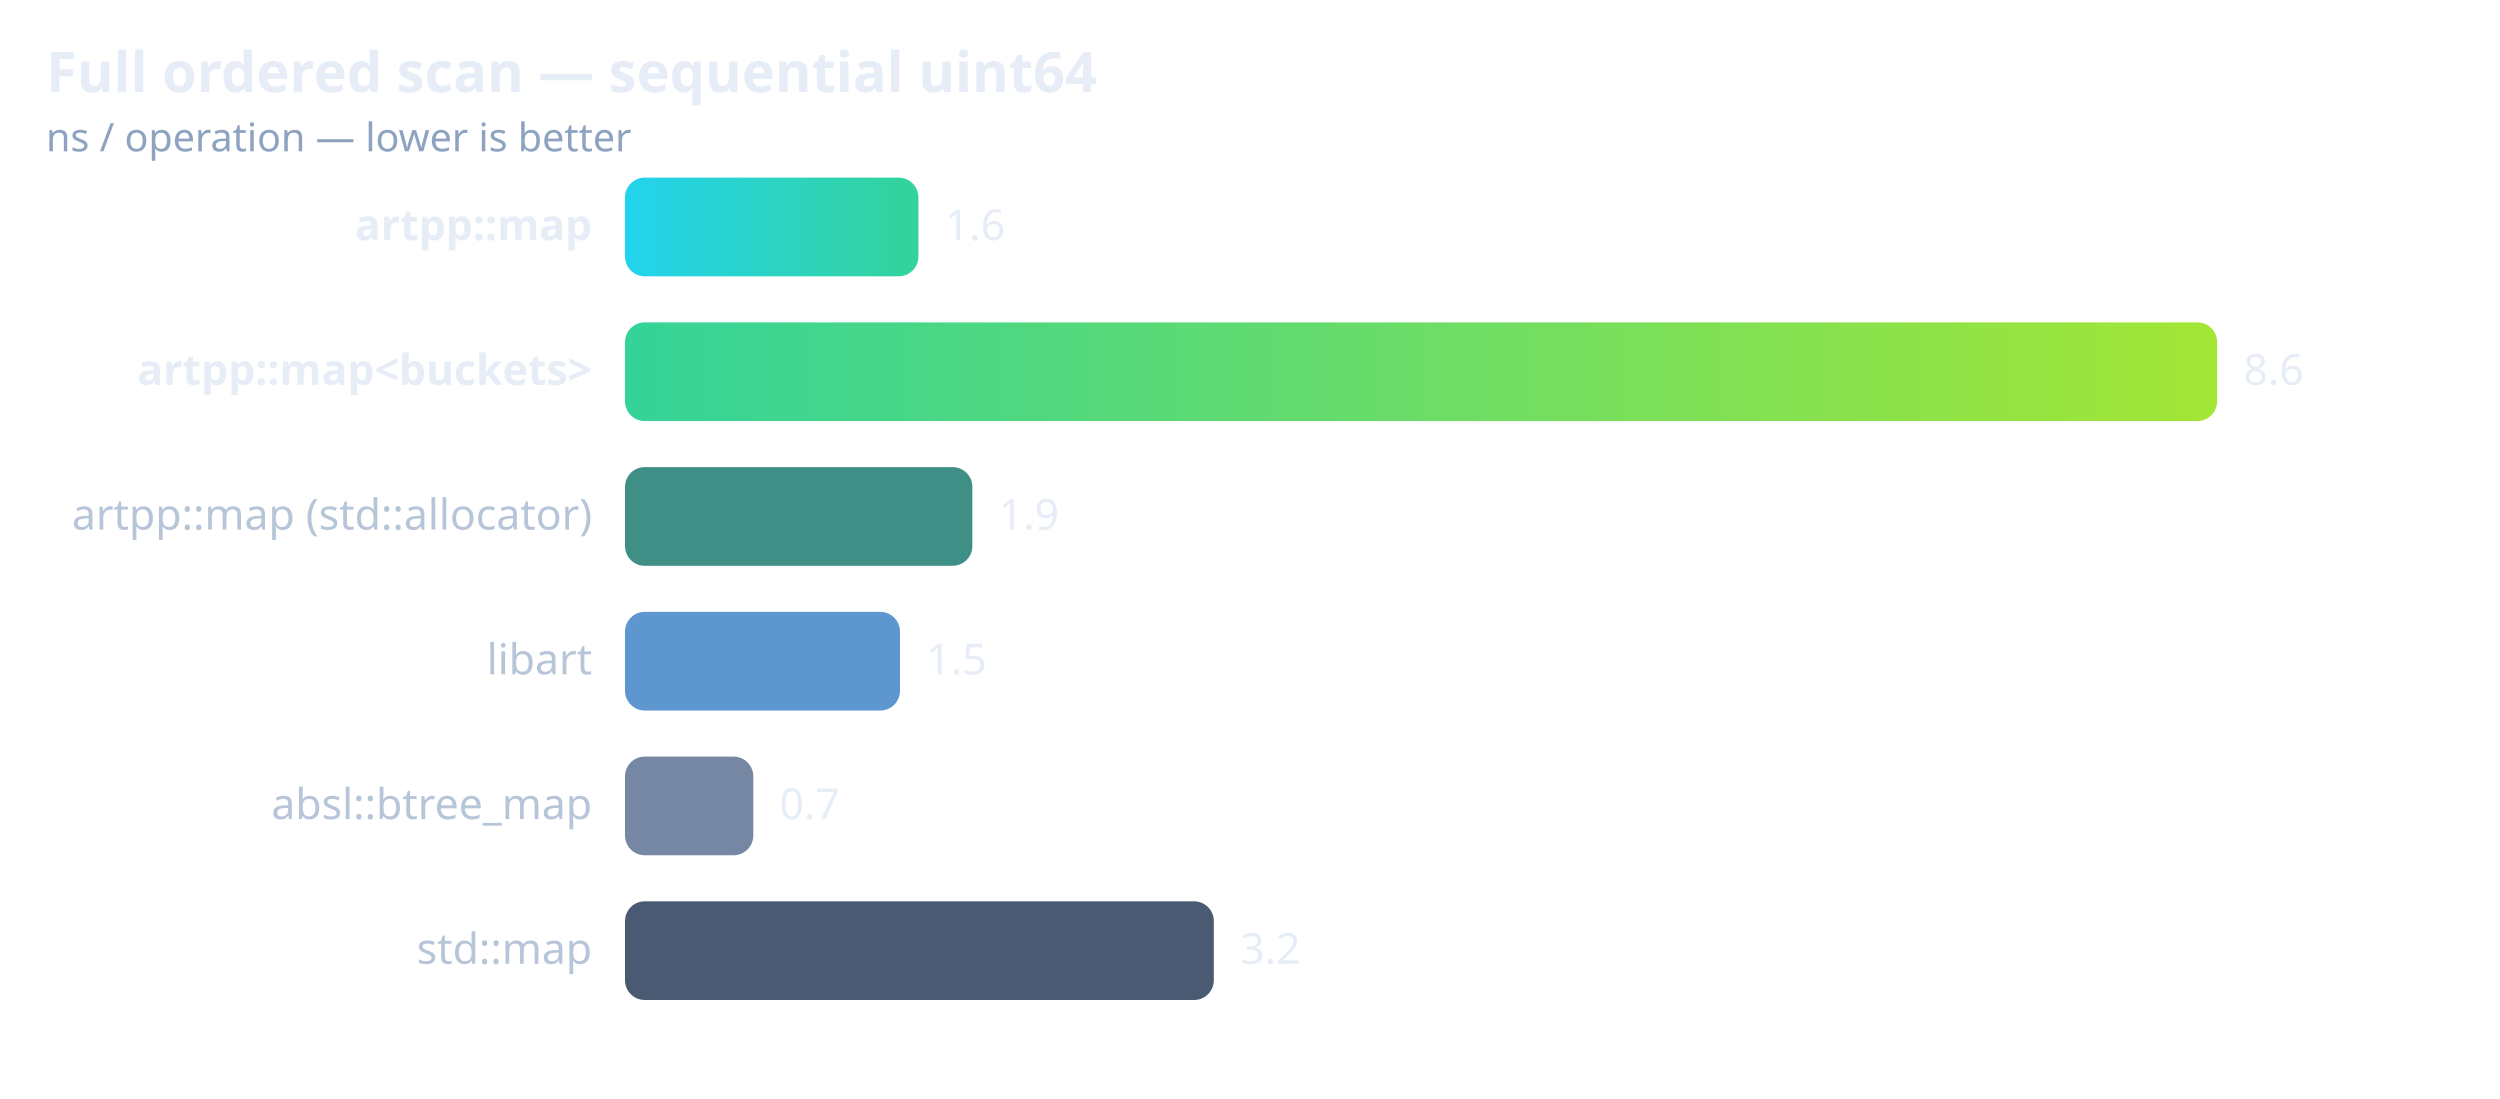
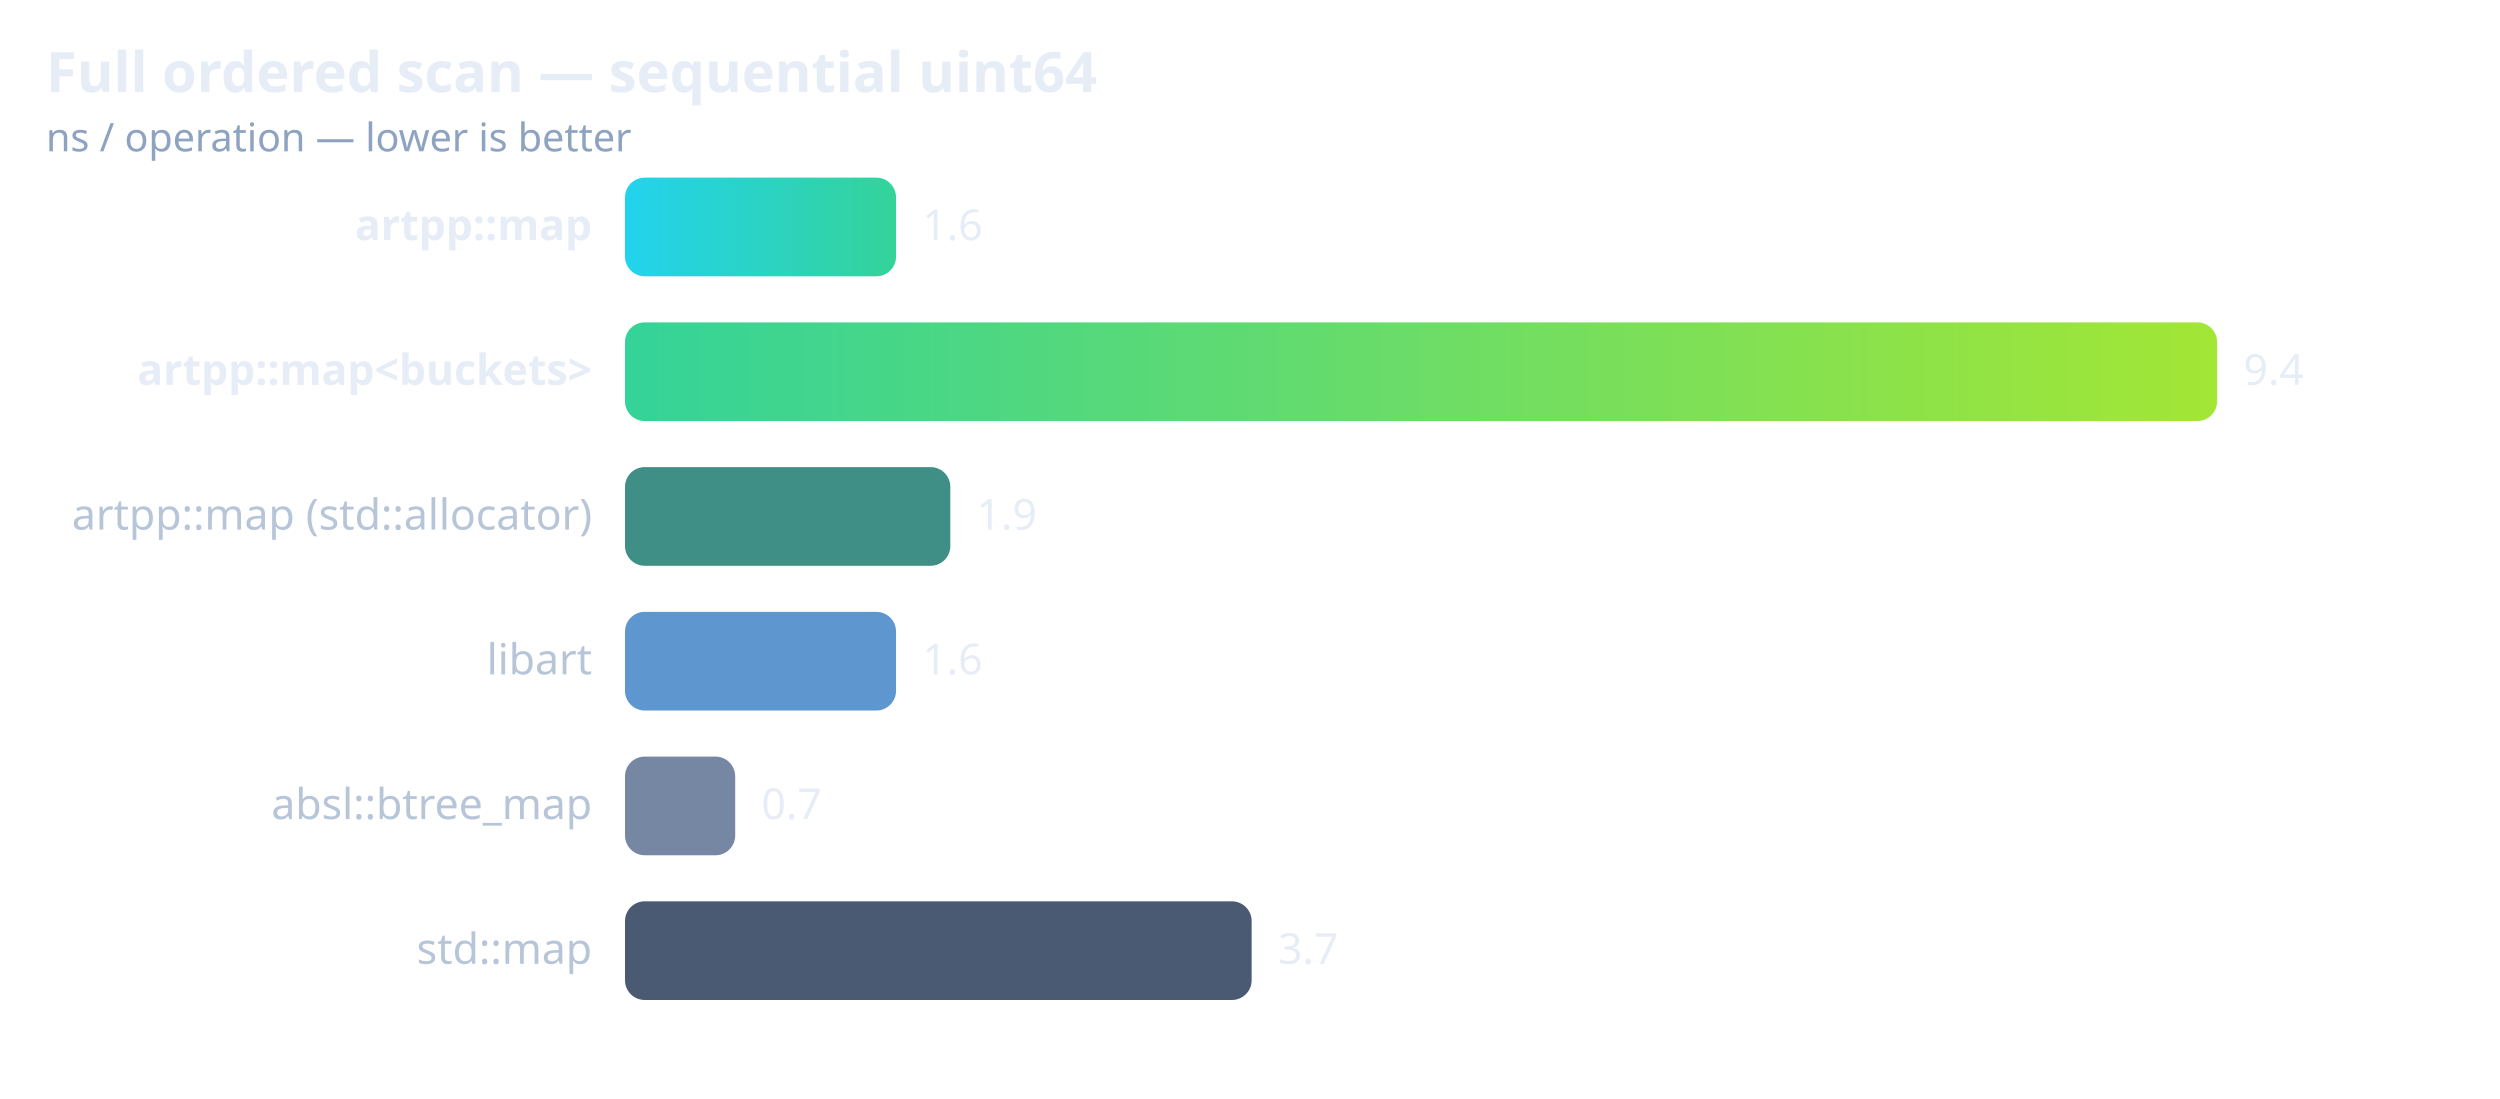
<svg xmlns="http://www.w3.org/2000/svg" viewBox="0 0 760 334" font-family="ui-sans-serif, system-ui, sans-serif" role="img" aria-label="Full ordered scan — sequential uint64">
  <defs>
    <linearGradient id="hot" x1="0" y1="0" x2="1" y2="0">
      <stop offset="0" stop-color="#22d3ee" />
      <stop offset="1" stop-color="#34d399" />
    </linearGradient>
    <linearGradient id="hot2" x1="0" y1="0" x2="1" y2="0">
      <stop offset="0" stop-color="#34d399" />
      <stop offset="1" stop-color="#a3e635" />
    </linearGradient>
  </defs>
  <text x="14" y="28" font-size="17" font-weight="600" fill="#e6edf6">Full ordered scan — sequential uint64</text>
  <text x="14" y="46" font-size="12" fill="#8da3bf">ns / operation — lower is better</text>
  <text x="180" y="73.0" font-size="13" font-weight="600" fill="#e6edf6" text-anchor="end">artpp::map</text>
-   <rect x="190" y="54" width="89.2" height="30" rx="6" fill="url(#hot)" />
-   <text x="287.232" y="73.0" font-size="13" fill="#e6edf6">1.6</text>
+   <rect x="190" y="54" width="82.4" height="30" rx="6" fill="url(#hot)" />
+   <text x="280.383" y="73.0" font-size="13" fill="#e6edf6">1.6</text>
  <text x="180" y="117.0" font-size="13" font-weight="600" fill="#e6edf6" text-anchor="end">artpp::map&lt;buckets&gt;</text>
  <rect x="190" y="98" width="484.0" height="30" rx="6" fill="url(#hot2)" />
-   <text x="682.0" y="117.0" font-size="13" fill="#e6edf6">8.6</text>
+   <text x="682.0" y="117.0" font-size="13" fill="#e6edf6">9.4</text>
  <text x="180" y="161.0" font-size="13" font-weight="400" fill="#b7c5d8" text-anchor="end">artpp::map (std::allocator)</text>
-   <rect x="190" y="142" width="105.6" height="30" rx="6" fill="#3f8f86" />
-   <text x="303.61" y="161.0" font-size="13" fill="#e6edf6">1.9</text>
+   <rect x="190" y="142" width="98.9" height="30" rx="6" fill="#3f8f86" />
+   <text x="296.86" y="161.0" font-size="13" fill="#e6edf6">1.9</text>
  <text x="180" y="205.0" font-size="13" font-weight="400" fill="#b7c5d8" text-anchor="end">libart</text>
-   <rect x="190" y="186" width="83.6" height="30" rx="6" fill="#5e97d0" />
-   <text x="281.585" y="205.0" font-size="13" fill="#e6edf6">1.5</text>
+   <rect x="190" y="186" width="82.4" height="30" rx="6" fill="#5e97d0" />
+   <text x="280.383" y="205.0" font-size="13" fill="#e6edf6">1.6</text>
  <text x="180" y="249.0" font-size="13" font-weight="400" fill="#b7c5d8" text-anchor="end">absl::btree_map</text>
-   <rect x="190" y="230" width="39.0" height="30" rx="6" fill="#7587a3" />
-   <text x="236.968" y="249.0" font-size="13" fill="#e6edf6">0.7</text>
+   <rect x="190" y="230" width="33.5" height="30" rx="6" fill="#7587a3" />
+   <text x="231.468" y="249.0" font-size="13" fill="#e6edf6">0.7</text>
  <text x="180" y="293.0" font-size="13" font-weight="400" fill="#b7c5d8" text-anchor="end">std::map</text>
-   <rect x="190" y="274" width="179.0" height="30" rx="6" fill="#4a5a73" />
-   <text x="377.029" y="293.0" font-size="13" fill="#e6edf6">3.2</text>
+   <rect x="190" y="274" width="190.5" height="30" rx="6" fill="#4a5a73" />
+   <text x="388.511" y="293.0" font-size="13" fill="#e6edf6">3.7</text>
</svg>
